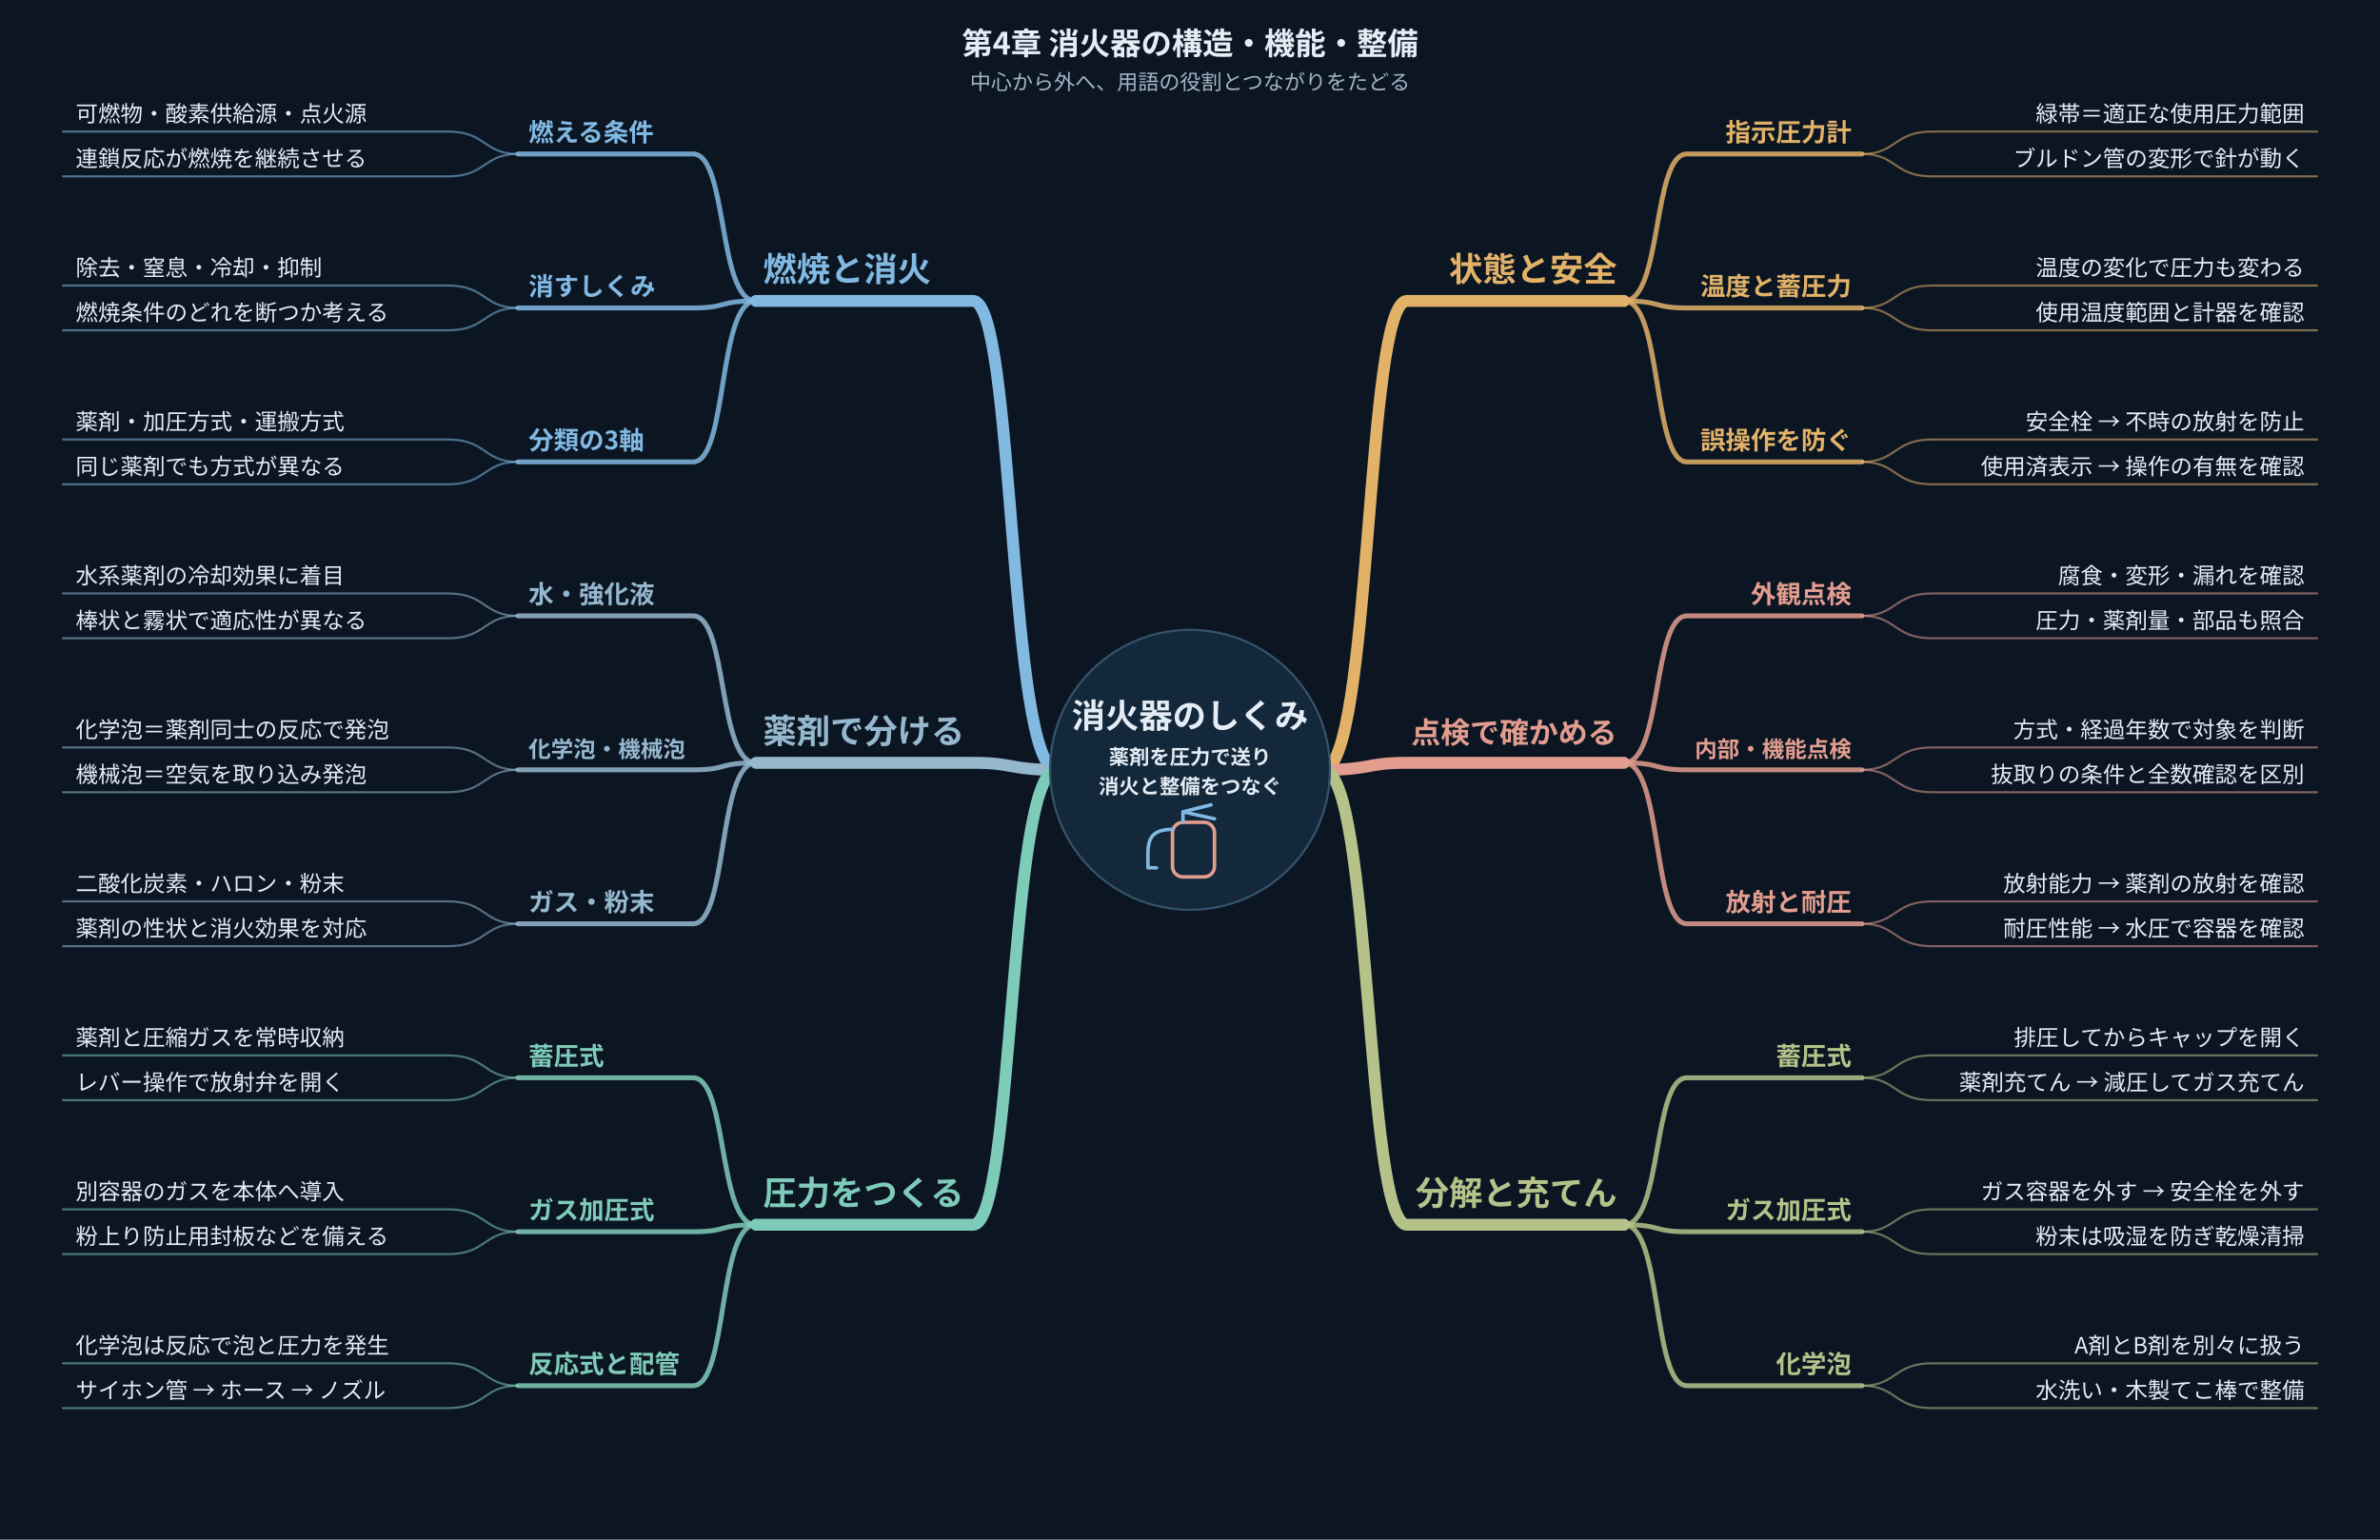
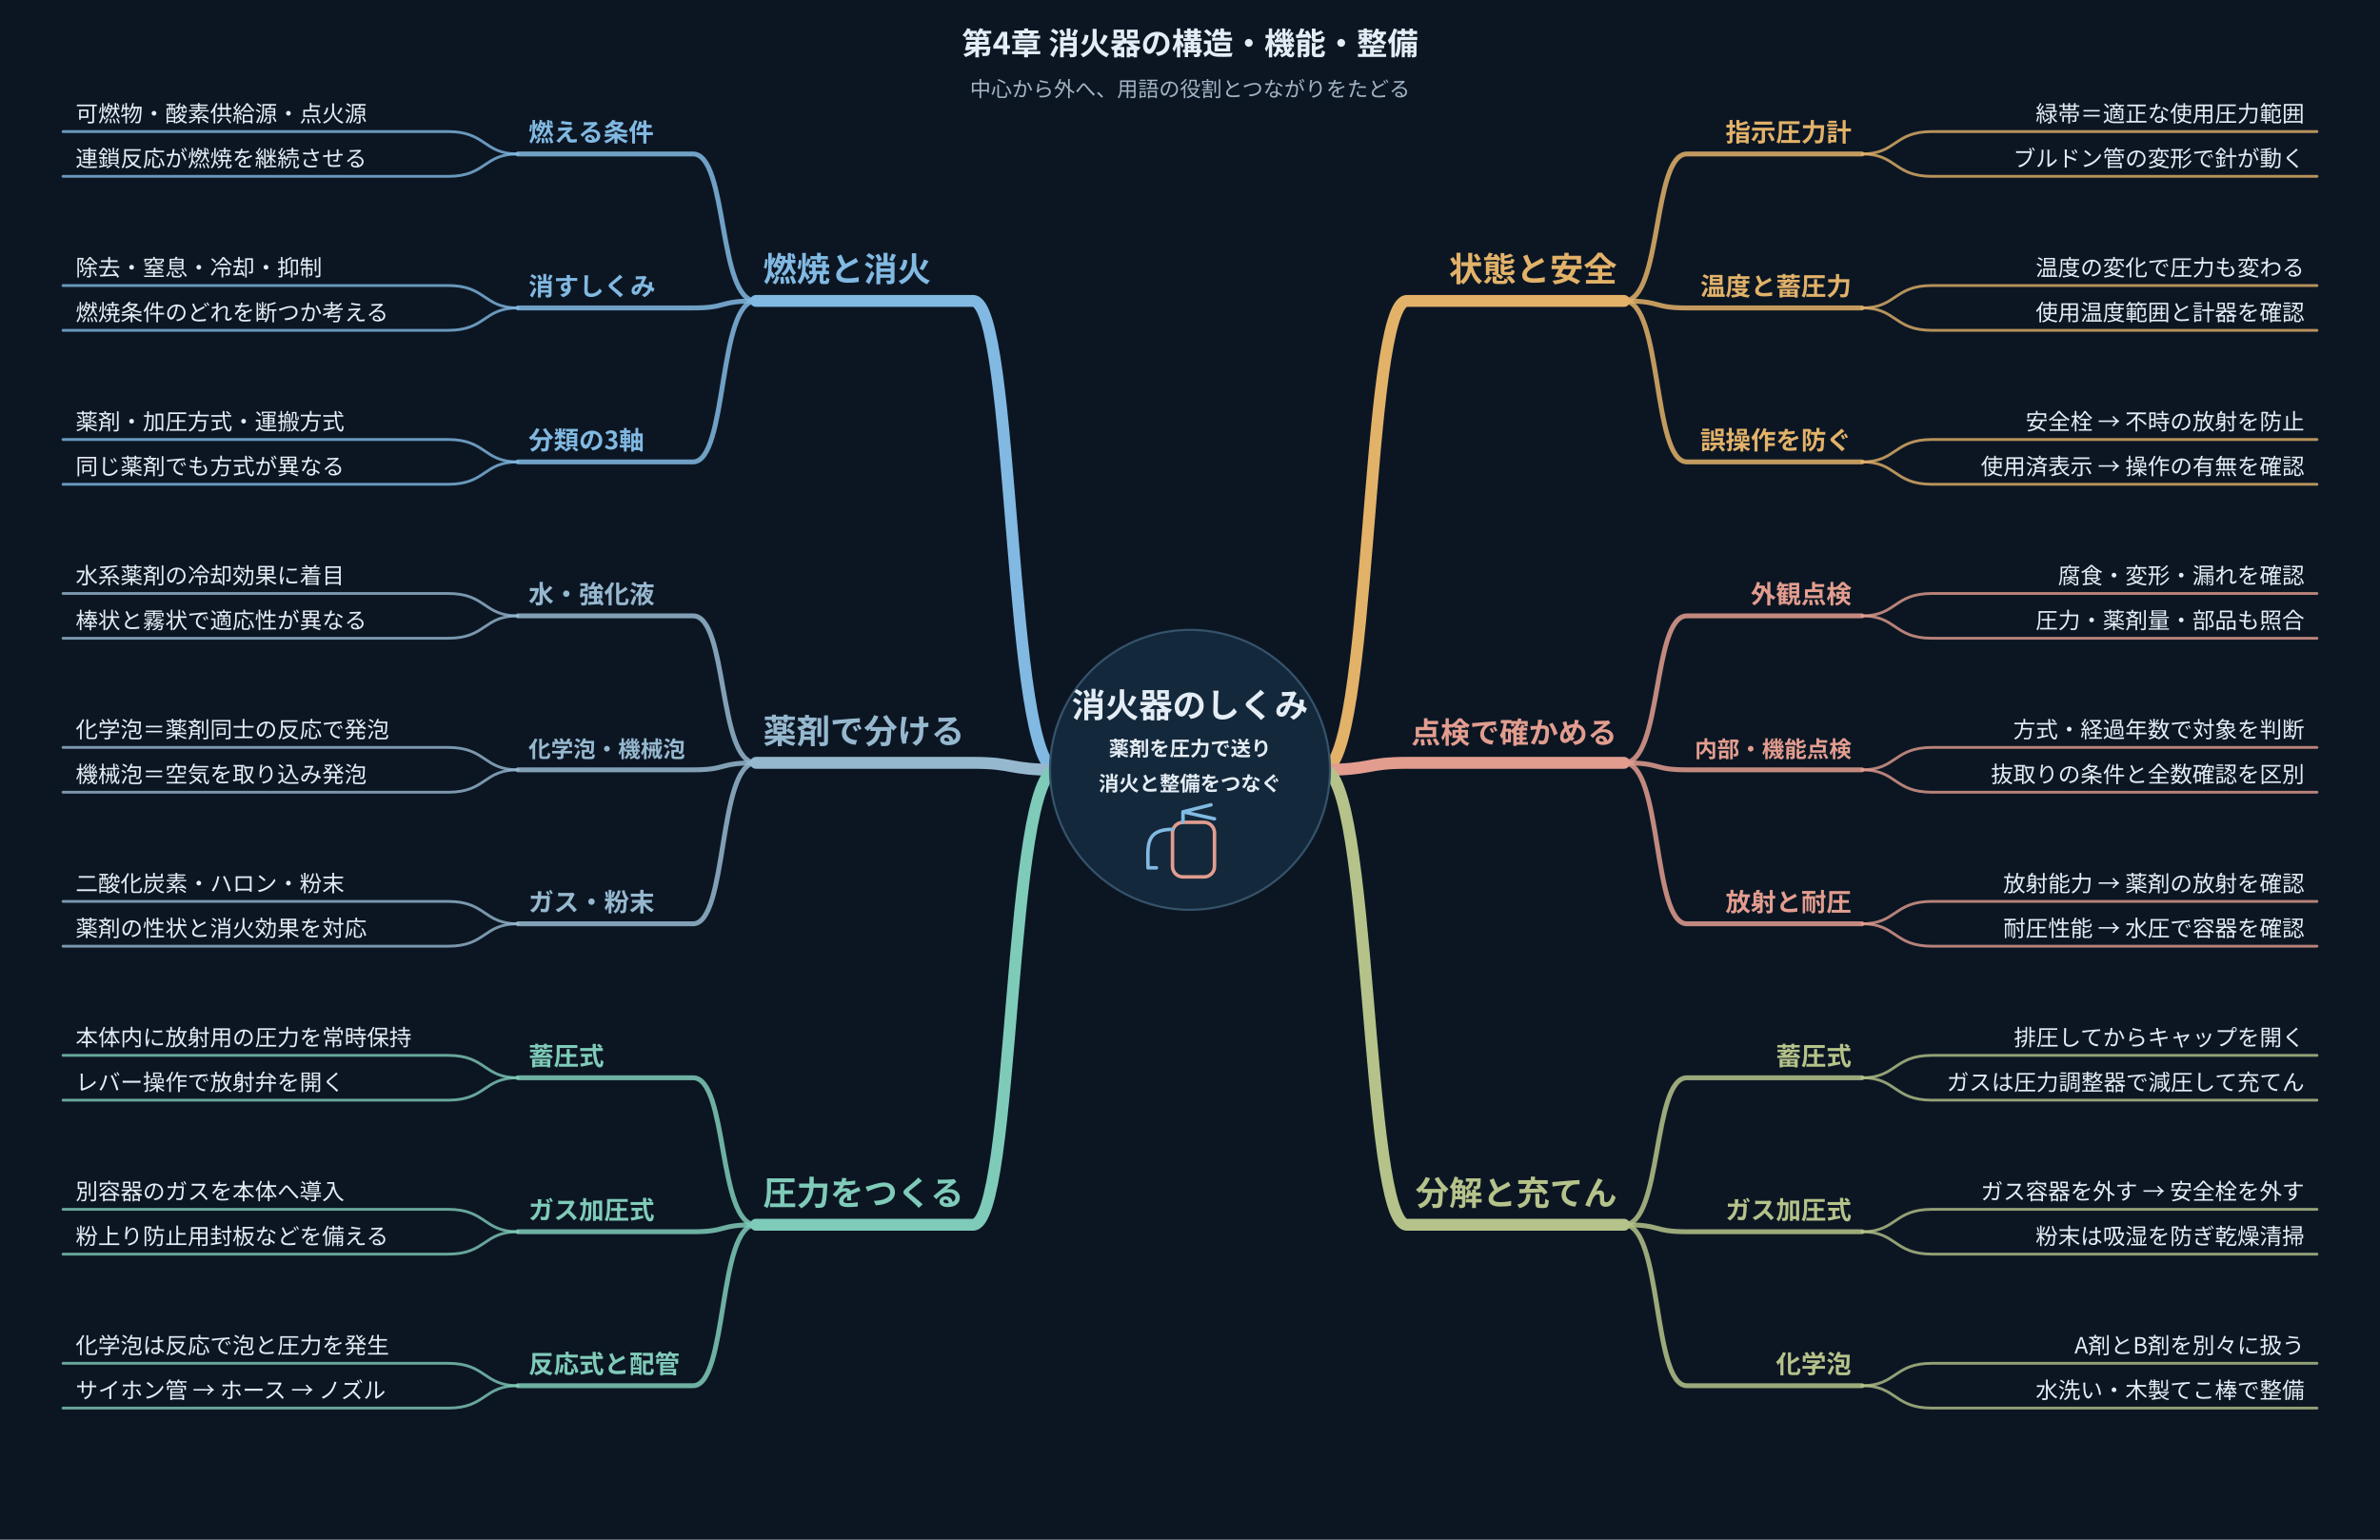
<svg xmlns="http://www.w3.org/2000/svg" width="3400" height="2200" viewBox="0 0 3400 2200" role="img" aria-labelledby="title desc">
  <rect width="3400" height="2200" fill="#0C1623" />
  <g font-family="Meiryo, Noto Sans CJK JP, sans-serif" fill="#E4EDF5" stroke-linecap="round" stroke-linejoin="round">
    <text x="1700" y="78" text-anchor="middle" font-size="44" font-weight="700" fill="#E4EDF5">第4章  消火器の構造・機能・整備</text>
-     <text x="1700" y="128" text-anchor="middle" font-size="30" font-weight="500" fill="#A3B4C5">中心から外へ、用語の役割とつながりをたどる</text>
+     <text x="1700" y="138" text-anchor="middle" font-size="30" font-weight="500" fill="#A3B4C5">中心から外へ、用語の役割とつながりをたどる</text>
    <path d="M 1510 1100 C 1440 1100 1450 430 1390 430 L 1080 430" fill="none" stroke="#81B9E2" stroke-width="17" opacity="1" />
    <text x="1090" y="402" text-anchor="start" font-size="48" font-weight="700" fill="#81B9E2">燃焼と消火</text>
    <path d="M 1080 430 C 1025 430 1040 220 990 220 L 740 220" fill="none" stroke="#81B9E2" stroke-width="7" opacity="0.85" />
    <text x="755" y="202" text-anchor="start" font-size="36" font-weight="700" fill="#81B9E2">燃える条件</text>
-     <path d="M 740 220 C 690 220 695 188.0 640 188.0 L 90 188.0" fill="none" stroke="#81B9E2" stroke-width="3" opacity="0.55" />
+     <path d="M 740 220 C 690 220 695 188.0 640 188.0 L 90 188.0" fill="none" stroke="#81B9E2" stroke-width="4" opacity="0.8" />
    <text x="108" y="174.0" text-anchor="start" font-size="32" font-weight="500" fill="#E4EDF5">可燃物・酸素供給源・点火源</text>
-     <path d="M 740 220 C 690 220 695 252.0 640 252.0 L 90 252.0" fill="none" stroke="#81B9E2" stroke-width="3" opacity="0.55" />
+     <path d="M 740 220 C 690 220 695 252.0 640 252.0 L 90 252.0" fill="none" stroke="#81B9E2" stroke-width="4" opacity="0.8" />
    <text x="108" y="238.0" text-anchor="start" font-size="32" font-weight="500" fill="#E4EDF5">連鎖反応が燃焼を継続させる</text>
    <path d="M 1080 430 C 1025 430 1040 440 990 440 L 740 440" fill="none" stroke="#81B9E2" stroke-width="7" opacity="0.85" />
    <text x="755" y="422" text-anchor="start" font-size="36" font-weight="700" fill="#81B9E2">消すしくみ</text>
-     <path d="M 740 440 C 690 440 695 408.0 640 408.0 L 90 408.0" fill="none" stroke="#81B9E2" stroke-width="3" opacity="0.55" />
+     <path d="M 740 440 C 690 440 695 408.0 640 408.0 L 90 408.0" fill="none" stroke="#81B9E2" stroke-width="4" opacity="0.8" />
    <text x="108" y="394.0" text-anchor="start" font-size="32" font-weight="500" fill="#E4EDF5">除去・窒息・冷却・抑制</text>
-     <path d="M 740 440 C 690 440 695 472.0 640 472.0 L 90 472.0" fill="none" stroke="#81B9E2" stroke-width="3" opacity="0.55" />
+     <path d="M 740 440 C 690 440 695 472.0 640 472.0 L 90 472.0" fill="none" stroke="#81B9E2" stroke-width="4" opacity="0.8" />
    <text x="108" y="458.0" text-anchor="start" font-size="32" font-weight="500" fill="#E4EDF5">燃焼条件のどれを断つか考える</text>
    <path d="M 1080 430 C 1025 430 1040 660 990 660 L 740 660" fill="none" stroke="#81B9E2" stroke-width="7" opacity="0.85" />
    <text x="755" y="642" text-anchor="start" font-size="36" font-weight="700" fill="#81B9E2">分類の3軸</text>
-     <path d="M 740 660 C 690 660 695 628.0 640 628.0 L 90 628.0" fill="none" stroke="#81B9E2" stroke-width="3" opacity="0.55" />
+     <path d="M 740 660 C 690 660 695 628.0 640 628.0 L 90 628.0" fill="none" stroke="#81B9E2" stroke-width="4" opacity="0.8" />
    <text x="108" y="614.0" text-anchor="start" font-size="32" font-weight="500" fill="#E4EDF5">薬剤・加圧方式・運搬方式</text>
-     <path d="M 740 660 C 690 660 695 692.0 640 692.0 L 90 692.0" fill="none" stroke="#81B9E2" stroke-width="3" opacity="0.55" />
+     <path d="M 740 660 C 690 660 695 692.0 640 692.0 L 90 692.0" fill="none" stroke="#81B9E2" stroke-width="4" opacity="0.8" />
    <text x="108" y="678.0" text-anchor="start" font-size="32" font-weight="500" fill="#E4EDF5">同じ薬剤でも方式が異なる</text>
    <path d="M 1510 1100 C 1440 1100 1450 1090 1390 1090 L 1080 1090" fill="none" stroke="#96B8CF" stroke-width="17" opacity="1" />
    <text x="1090" y="1062" text-anchor="start" font-size="48" font-weight="700" fill="#96B8CF">薬剤で分ける</text>
    <path d="M 1080 1090 C 1025 1090 1040 880 990 880 L 740 880" fill="none" stroke="#96B8CF" stroke-width="7" opacity="0.85" />
    <text x="755" y="862" text-anchor="start" font-size="36" font-weight="700" fill="#96B8CF">水・強化液</text>
-     <path d="M 740 880 C 690 880 695 848.0 640 848.0 L 90 848.0" fill="none" stroke="#96B8CF" stroke-width="3" opacity="0.55" />
+     <path d="M 740 880 C 690 880 695 848.0 640 848.0 L 90 848.0" fill="none" stroke="#96B8CF" stroke-width="4" opacity="0.8" />
    <text x="108" y="834.0" text-anchor="start" font-size="32" font-weight="500" fill="#E4EDF5">水系薬剤の冷却効果に着目</text>
-     <path d="M 740 880 C 690 880 695 912.0 640 912.0 L 90 912.0" fill="none" stroke="#96B8CF" stroke-width="3" opacity="0.55" />
+     <path d="M 740 880 C 690 880 695 912.0 640 912.0 L 90 912.0" fill="none" stroke="#96B8CF" stroke-width="4" opacity="0.8" />
    <text x="108" y="898.0" text-anchor="start" font-size="32" font-weight="500" fill="#E4EDF5">棒状と霧状で適応性が異なる</text>
    <path d="M 1080 1090 C 1025 1090 1040 1100 990 1100 L 740 1100" fill="none" stroke="#96B8CF" stroke-width="7" opacity="0.85" />
    <text x="755" y="1082" text-anchor="start" font-size="32" font-weight="700" fill="#96B8CF">化学泡・機械泡</text>
-     <path d="M 740 1100 C 690 1100 695 1068.0 640 1068.0 L 90 1068.0" fill="none" stroke="#96B8CF" stroke-width="3" opacity="0.55" />
+     <path d="M 740 1100 C 690 1100 695 1068.0 640 1068.0 L 90 1068.0" fill="none" stroke="#96B8CF" stroke-width="4" opacity="0.8" />
    <text x="108" y="1054.0" text-anchor="start" font-size="32" font-weight="500" fill="#E4EDF5">化学泡＝薬剤同士の反応で発泡</text>
-     <path d="M 740 1100 C 690 1100 695 1132.0 640 1132.0 L 90 1132.0" fill="none" stroke="#96B8CF" stroke-width="3" opacity="0.55" />
+     <path d="M 740 1100 C 690 1100 695 1132.0 640 1132.0 L 90 1132.0" fill="none" stroke="#96B8CF" stroke-width="4" opacity="0.8" />
    <text x="108" y="1118.0" text-anchor="start" font-size="32" font-weight="500" fill="#E4EDF5">機械泡＝空気を取り込み発泡</text>
    <path d="M 1080 1090 C 1025 1090 1040 1320 990 1320 L 740 1320" fill="none" stroke="#96B8CF" stroke-width="7" opacity="0.85" />
    <text x="755" y="1302" text-anchor="start" font-size="36" font-weight="700" fill="#96B8CF">ガス・粉末</text>
-     <path d="M 740 1320 C 690 1320 695 1288.0 640 1288.0 L 90 1288.0" fill="none" stroke="#96B8CF" stroke-width="3" opacity="0.55" />
+     <path d="M 740 1320 C 690 1320 695 1288.0 640 1288.0 L 90 1288.0" fill="none" stroke="#96B8CF" stroke-width="4" opacity="0.8" />
    <text x="108" y="1274.0" text-anchor="start" font-size="32" font-weight="500" fill="#E4EDF5">二酸化炭素・ハロン・粉末</text>
-     <path d="M 740 1320 C 690 1320 695 1352.0 640 1352.0 L 90 1352.0" fill="none" stroke="#96B8CF" stroke-width="3" opacity="0.55" />
+     <path d="M 740 1320 C 690 1320 695 1352.0 640 1352.0 L 90 1352.0" fill="none" stroke="#96B8CF" stroke-width="4" opacity="0.8" />
    <text x="108" y="1338.0" text-anchor="start" font-size="32" font-weight="500" fill="#E4EDF5">薬剤の性状と消火効果を対応</text>
    <path d="M 1510 1100 C 1440 1100 1450 1750 1390 1750 L 1080 1750" fill="none" stroke="#7FCBB9" stroke-width="17" opacity="1" />
    <text x="1090" y="1722" text-anchor="start" font-size="48" font-weight="700" fill="#7FCBB9">圧力をつくる</text>
    <path d="M 1080 1750 C 1025 1750 1040 1540 990 1540 L 740 1540" fill="none" stroke="#7FCBB9" stroke-width="7" opacity="0.85" />
    <text x="755" y="1522" text-anchor="start" font-size="36" font-weight="700" fill="#7FCBB9">蓄圧式</text>
-     <path d="M 740 1540 C 690 1540 695 1508.0 640 1508.0 L 90 1508.0" fill="none" stroke="#7FCBB9" stroke-width="3" opacity="0.55" />
-     <text x="108" y="1494.0" text-anchor="start" font-size="32" font-weight="500" fill="#E4EDF5">薬剤と圧縮ガスを常時収納</text>
-     <path d="M 740 1540 C 690 1540 695 1572.0 640 1572.0 L 90 1572.0" fill="none" stroke="#7FCBB9" stroke-width="3" opacity="0.55" />
+     <path d="M 740 1540 C 690 1540 695 1508.0 640 1508.0 L 90 1508.0" fill="none" stroke="#7FCBB9" stroke-width="4" opacity="0.8" />
+     <text x="108" y="1494.0" text-anchor="start" font-size="32" font-weight="500" fill="#E4EDF5">本体内に放射用の圧力を常時保持</text>
+     <path d="M 740 1540 C 690 1540 695 1572.0 640 1572.0 L 90 1572.0" fill="none" stroke="#7FCBB9" stroke-width="4" opacity="0.8" />
    <text x="108" y="1558.0" text-anchor="start" font-size="32" font-weight="500" fill="#E4EDF5">レバー操作で放射弁を開く</text>
    <path d="M 1080 1750 C 1025 1750 1040 1760 990 1760 L 740 1760" fill="none" stroke="#7FCBB9" stroke-width="7" opacity="0.85" />
    <text x="755" y="1742" text-anchor="start" font-size="36" font-weight="700" fill="#7FCBB9">ガス加圧式</text>
-     <path d="M 740 1760 C 690 1760 695 1728.0 640 1728.0 L 90 1728.0" fill="none" stroke="#7FCBB9" stroke-width="3" opacity="0.55" />
+     <path d="M 740 1760 C 690 1760 695 1728.0 640 1728.0 L 90 1728.0" fill="none" stroke="#7FCBB9" stroke-width="4" opacity="0.8" />
    <text x="108" y="1714.0" text-anchor="start" font-size="32" font-weight="500" fill="#E4EDF5">別容器のガスを本体へ導入</text>
-     <path d="M 740 1760 C 690 1760 695 1792.0 640 1792.0 L 90 1792.0" fill="none" stroke="#7FCBB9" stroke-width="3" opacity="0.55" />
+     <path d="M 740 1760 C 690 1760 695 1792.0 640 1792.0 L 90 1792.0" fill="none" stroke="#7FCBB9" stroke-width="4" opacity="0.8" />
    <text x="108" y="1778.0" text-anchor="start" font-size="32" font-weight="500" fill="#E4EDF5">粉上り防止用封板などを備える</text>
    <path d="M 1080 1750 C 1025 1750 1040 1980 990 1980 L 740 1980" fill="none" stroke="#7FCBB9" stroke-width="7" opacity="0.85" />
    <text x="755" y="1962" text-anchor="start" font-size="36" font-weight="700" fill="#7FCBB9">反応式と配管</text>
-     <path d="M 740 1980 C 690 1980 695 1948.0 640 1948.0 L 90 1948.0" fill="none" stroke="#7FCBB9" stroke-width="3" opacity="0.55" />
+     <path d="M 740 1980 C 690 1980 695 1948.0 640 1948.0 L 90 1948.0" fill="none" stroke="#7FCBB9" stroke-width="4" opacity="0.8" />
    <text x="108" y="1934.0" text-anchor="start" font-size="32" font-weight="500" fill="#E4EDF5">化学泡は反応で泡と圧力を発生</text>
-     <path d="M 740 1980 C 690 1980 695 2012.0 640 2012.0 L 90 2012.0" fill="none" stroke="#7FCBB9" stroke-width="3" opacity="0.55" />
+     <path d="M 740 1980 C 690 1980 695 2012.0 640 2012.0 L 90 2012.0" fill="none" stroke="#7FCBB9" stroke-width="4" opacity="0.8" />
    <text x="108" y="1998.0" text-anchor="start" font-size="32" font-weight="500" fill="#E4EDF5">サイホン管 → ホース → ノズル</text>
    <path d="M 1890 1100 C 1960 1100 1950 430 2010 430 L 2320 430" fill="none" stroke="#E2B269" stroke-width="17" opacity="1" />
    <text x="2310" y="402" text-anchor="end" font-size="48" font-weight="700" fill="#E2B269">状態と安全</text>
    <path d="M 2320 430 C 2375 430 2360 220 2410 220 L 2660 220" fill="none" stroke="#E2B269" stroke-width="7" opacity="0.85" />
    <text x="2645" y="202" text-anchor="end" font-size="36" font-weight="700" fill="#E2B269">指示圧力計</text>
-     <path d="M 2660 220 C 2710 220 2705 188.0 2760 188.0 L 3310 188.0" fill="none" stroke="#E2B269" stroke-width="3" opacity="0.55" />
+     <path d="M 2660 220 C 2710 220 2705 188.0 2760 188.0 L 3310 188.0" fill="none" stroke="#E2B269" stroke-width="4" opacity="0.8" />
    <text x="3292" y="174.0" text-anchor="end" font-size="32" font-weight="500" fill="#E4EDF5">緑帯＝適正な使用圧力範囲</text>
-     <path d="M 2660 220 C 2710 220 2705 252.0 2760 252.0 L 3310 252.0" fill="none" stroke="#E2B269" stroke-width="3" opacity="0.55" />
+     <path d="M 2660 220 C 2710 220 2705 252.0 2760 252.0 L 3310 252.0" fill="none" stroke="#E2B269" stroke-width="4" opacity="0.8" />
    <text x="3292" y="238.0" text-anchor="end" font-size="32" font-weight="500" fill="#E4EDF5">ブルドン管の変形で針が動く</text>
    <path d="M 2320 430 C 2375 430 2360 440 2410 440 L 2660 440" fill="none" stroke="#E2B269" stroke-width="7" opacity="0.85" />
    <text x="2645" y="422" text-anchor="end" font-size="36" font-weight="700" fill="#E2B269">温度と蓄圧力</text>
-     <path d="M 2660 440 C 2710 440 2705 408.0 2760 408.0 L 3310 408.0" fill="none" stroke="#E2B269" stroke-width="3" opacity="0.55" />
+     <path d="M 2660 440 C 2710 440 2705 408.0 2760 408.0 L 3310 408.0" fill="none" stroke="#E2B269" stroke-width="4" opacity="0.8" />
    <text x="3292" y="394.0" text-anchor="end" font-size="32" font-weight="500" fill="#E4EDF5">温度の変化で圧力も変わる</text>
-     <path d="M 2660 440 C 2710 440 2705 472.0 2760 472.0 L 3310 472.0" fill="none" stroke="#E2B269" stroke-width="3" opacity="0.55" />
+     <path d="M 2660 440 C 2710 440 2705 472.0 2760 472.0 L 3310 472.0" fill="none" stroke="#E2B269" stroke-width="4" opacity="0.8" />
    <text x="3292" y="458.0" text-anchor="end" font-size="32" font-weight="500" fill="#E4EDF5">使用温度範囲と計器を確認</text>
    <path d="M 2320 430 C 2375 430 2360 660 2410 660 L 2660 660" fill="none" stroke="#E2B269" stroke-width="7" opacity="0.85" />
    <text x="2645" y="642" text-anchor="end" font-size="36" font-weight="700" fill="#E2B269">誤操作を防ぐ</text>
-     <path d="M 2660 660 C 2710 660 2705 628.0 2760 628.0 L 3310 628.0" fill="none" stroke="#E2B269" stroke-width="3" opacity="0.55" />
+     <path d="M 2660 660 C 2710 660 2705 628.0 2760 628.0 L 3310 628.0" fill="none" stroke="#E2B269" stroke-width="4" opacity="0.8" />
    <text x="3292" y="614.0" text-anchor="end" font-size="32" font-weight="500" fill="#E4EDF5">安全栓 → 不時の放射を防止</text>
-     <path d="M 2660 660 C 2710 660 2705 692.0 2760 692.0 L 3310 692.0" fill="none" stroke="#E2B269" stroke-width="3" opacity="0.55" />
+     <path d="M 2660 660 C 2710 660 2705 692.0 2760 692.0 L 3310 692.0" fill="none" stroke="#E2B269" stroke-width="4" opacity="0.8" />
    <text x="3292" y="678.0" text-anchor="end" font-size="32" font-weight="500" fill="#E4EDF5">使用済表示 → 操作の有無を確認</text>
    <path d="M 1890 1100 C 1960 1100 1950 1090 2010 1090 L 2320 1090" fill="none" stroke="#E29D8F" stroke-width="17" opacity="1" />
    <text x="2310" y="1062" text-anchor="end" font-size="42" font-weight="700" fill="#E29D8F">点検で確かめる</text>
    <path d="M 2320 1090 C 2375 1090 2360 880 2410 880 L 2660 880" fill="none" stroke="#E29D8F" stroke-width="7" opacity="0.85" />
    <text x="2645" y="862" text-anchor="end" font-size="36" font-weight="700" fill="#E29D8F">外観点検</text>
-     <path d="M 2660 880 C 2710 880 2705 848.0 2760 848.0 L 3310 848.0" fill="none" stroke="#E29D8F" stroke-width="3" opacity="0.55" />
+     <path d="M 2660 880 C 2710 880 2705 848.0 2760 848.0 L 3310 848.0" fill="none" stroke="#E29D8F" stroke-width="4" opacity="0.8" />
    <text x="3292" y="834.0" text-anchor="end" font-size="32" font-weight="500" fill="#E4EDF5">腐食・変形・漏れを確認</text>
-     <path d="M 2660 880 C 2710 880 2705 912.0 2760 912.0 L 3310 912.0" fill="none" stroke="#E29D8F" stroke-width="3" opacity="0.55" />
+     <path d="M 2660 880 C 2710 880 2705 912.0 2760 912.0 L 3310 912.0" fill="none" stroke="#E29D8F" stroke-width="4" opacity="0.8" />
    <text x="3292" y="898.0" text-anchor="end" font-size="32" font-weight="500" fill="#E4EDF5">圧力・薬剤量・部品も照合</text>
    <path d="M 2320 1090 C 2375 1090 2360 1100 2410 1100 L 2660 1100" fill="none" stroke="#E29D8F" stroke-width="7" opacity="0.85" />
    <text x="2645" y="1082" text-anchor="end" font-size="32" font-weight="700" fill="#E29D8F">内部・機能点検</text>
-     <path d="M 2660 1100 C 2710 1100 2705 1068.0 2760 1068.0 L 3310 1068.0" fill="none" stroke="#E29D8F" stroke-width="3" opacity="0.55" />
+     <path d="M 2660 1100 C 2710 1100 2705 1068.0 2760 1068.0 L 3310 1068.0" fill="none" stroke="#E29D8F" stroke-width="4" opacity="0.8" />
    <text x="3292" y="1054.0" text-anchor="end" font-size="32" font-weight="500" fill="#E4EDF5">方式・経過年数で対象を判断</text>
-     <path d="M 2660 1100 C 2710 1100 2705 1132.0 2760 1132.0 L 3310 1132.0" fill="none" stroke="#E29D8F" stroke-width="3" opacity="0.55" />
+     <path d="M 2660 1100 C 2710 1100 2705 1132.0 2760 1132.0 L 3310 1132.0" fill="none" stroke="#E29D8F" stroke-width="4" opacity="0.8" />
    <text x="3292" y="1118.0" text-anchor="end" font-size="32" font-weight="500" fill="#E4EDF5">抜取りの条件と全数確認を区別</text>
    <path d="M 2320 1090 C 2375 1090 2360 1320 2410 1320 L 2660 1320" fill="none" stroke="#E29D8F" stroke-width="7" opacity="0.85" />
    <text x="2645" y="1302" text-anchor="end" font-size="36" font-weight="700" fill="#E29D8F">放射と耐圧</text>
-     <path d="M 2660 1320 C 2710 1320 2705 1288.0 2760 1288.0 L 3310 1288.0" fill="none" stroke="#E29D8F" stroke-width="3" opacity="0.55" />
+     <path d="M 2660 1320 C 2710 1320 2705 1288.0 2760 1288.0 L 3310 1288.0" fill="none" stroke="#E29D8F" stroke-width="4" opacity="0.8" />
    <text x="3292" y="1274.0" text-anchor="end" font-size="32" font-weight="500" fill="#E4EDF5">放射能力 → 薬剤の放射を確認</text>
-     <path d="M 2660 1320 C 2710 1320 2705 1352.0 2760 1352.0 L 3310 1352.0" fill="none" stroke="#E29D8F" stroke-width="3" opacity="0.55" />
+     <path d="M 2660 1320 C 2710 1320 2705 1352.0 2760 1352.0 L 3310 1352.0" fill="none" stroke="#E29D8F" stroke-width="4" opacity="0.8" />
    <text x="3292" y="1338.0" text-anchor="end" font-size="32" font-weight="500" fill="#E4EDF5">耐圧性能 → 水圧で容器を確認</text>
    <path d="M 1890 1100 C 1960 1100 1950 1750 2010 1750 L 2320 1750" fill="none" stroke="#B5C38A" stroke-width="17" opacity="1" />
    <text x="2310" y="1722" text-anchor="end" font-size="48" font-weight="700" fill="#B5C38A">分解と充てん</text>
    <path d="M 2320 1750 C 2375 1750 2360 1540 2410 1540 L 2660 1540" fill="none" stroke="#B5C38A" stroke-width="7" opacity="0.85" />
    <text x="2645" y="1522" text-anchor="end" font-size="36" font-weight="700" fill="#B5C38A">蓄圧式</text>
-     <path d="M 2660 1540 C 2710 1540 2705 1508.0 2760 1508.0 L 3310 1508.0" fill="none" stroke="#B5C38A" stroke-width="3" opacity="0.55" />
+     <path d="M 2660 1540 C 2710 1540 2705 1508.0 2760 1508.0 L 3310 1508.0" fill="none" stroke="#B5C38A" stroke-width="4" opacity="0.8" />
    <text x="3292" y="1494.0" text-anchor="end" font-size="32" font-weight="500" fill="#E4EDF5">排圧してからキャップを開く</text>
-     <path d="M 2660 1540 C 2710 1540 2705 1572.0 2760 1572.0 L 3310 1572.0" fill="none" stroke="#B5C38A" stroke-width="3" opacity="0.55" />
-     <text x="3292" y="1558.0" text-anchor="end" font-size="32" font-weight="500" fill="#E4EDF5">薬剤充てん → 減圧してガス充てん</text>
+     <path d="M 2660 1540 C 2710 1540 2705 1572.0 2760 1572.0 L 3310 1572.0" fill="none" stroke="#B5C38A" stroke-width="4" opacity="0.8" />
+     <text x="3292" y="1558.0" text-anchor="end" font-size="32" font-weight="500" fill="#E4EDF5">ガスは圧力調整器で減圧して充てん</text>
    <path d="M 2320 1750 C 2375 1750 2360 1760 2410 1760 L 2660 1760" fill="none" stroke="#B5C38A" stroke-width="7" opacity="0.85" />
    <text x="2645" y="1742" text-anchor="end" font-size="36" font-weight="700" fill="#B5C38A">ガス加圧式</text>
-     <path d="M 2660 1760 C 2710 1760 2705 1728.0 2760 1728.0 L 3310 1728.0" fill="none" stroke="#B5C38A" stroke-width="3" opacity="0.55" />
+     <path d="M 2660 1760 C 2710 1760 2705 1728.0 2760 1728.0 L 3310 1728.0" fill="none" stroke="#B5C38A" stroke-width="4" opacity="0.8" />
    <text x="3292" y="1714.0" text-anchor="end" font-size="32" font-weight="500" fill="#E4EDF5">ガス容器を外す → 安全栓を外す</text>
-     <path d="M 2660 1760 C 2710 1760 2705 1792.0 2760 1792.0 L 3310 1792.0" fill="none" stroke="#B5C38A" stroke-width="3" opacity="0.55" />
+     <path d="M 2660 1760 C 2710 1760 2705 1792.0 2760 1792.0 L 3310 1792.0" fill="none" stroke="#B5C38A" stroke-width="4" opacity="0.8" />
    <text x="3292" y="1778.0" text-anchor="end" font-size="32" font-weight="500" fill="#E4EDF5">粉末は吸湿を防ぎ乾燥清掃</text>
    <path d="M 2320 1750 C 2375 1750 2360 1980 2410 1980 L 2660 1980" fill="none" stroke="#B5C38A" stroke-width="7" opacity="0.85" />
    <text x="2645" y="1962" text-anchor="end" font-size="36" font-weight="700" fill="#B5C38A">化学泡</text>
-     <path d="M 2660 1980 C 2710 1980 2705 1948.0 2760 1948.0 L 3310 1948.0" fill="none" stroke="#B5C38A" stroke-width="3" opacity="0.55" />
+     <path d="M 2660 1980 C 2710 1980 2705 1948.0 2760 1948.0 L 3310 1948.0" fill="none" stroke="#B5C38A" stroke-width="4" opacity="0.8" />
    <text x="3292" y="1934.0" text-anchor="end" font-size="32" font-weight="500" fill="#E4EDF5">A剤とB剤を別々に扱う</text>
-     <path d="M 2660 1980 C 2710 1980 2705 2012.0 2760 2012.0 L 3310 2012.0" fill="none" stroke="#B5C38A" stroke-width="3" opacity="0.55" />
+     <path d="M 2660 1980 C 2710 1980 2705 2012.0 2760 2012.0 L 3310 2012.0" fill="none" stroke="#B5C38A" stroke-width="4" opacity="0.8" />
    <text x="3292" y="1998.0" text-anchor="end" font-size="32" font-weight="500" fill="#E4EDF5">水洗い・木製てこ棒で整備</text>
    <circle cx="1700" cy="1100" r="200" fill="#14283B" stroke="#35536B" stroke-width="3" />
-     <text x="1700" y="1040" text-anchor="middle" font-size="48" font-weight="700" fill="#E4EDF5">消火器のしくみ</text>
-     <text x="1700" y="1092" text-anchor="middle" font-size="29" font-weight="600" fill="#E4EDF5">薬剤を圧力で送り</text>
-     <text x="1700" y="1134" text-anchor="middle" font-size="29" font-weight="600" fill="#E4EDF5">消火と整備をつなぐ</text>
+     <text x="1700" y="1025" text-anchor="middle" font-size="48" font-weight="700" fill="#E4EDF5">消火器のしくみ</text>
+     <text x="1700" y="1080" text-anchor="middle" font-size="29" font-weight="600" fill="#E4EDF5">薬剤を圧力で送り</text>
+     <text x="1700" y="1130" text-anchor="middle" font-size="29" font-weight="600" fill="#E4EDF5">消火と整備をつなぐ</text>
    <rect x="1675" y="1175" width="60" height="78" rx="15" fill="none" stroke="#E29D8F" stroke-width="5" />
    <path d="M 1690 1175 L 1690 1160 L 1730 1150 M 1690 1160 L 1735 1170 M 1675 1185 C 1635 1185 1640 1210 1640 1240 L 1652 1240" fill="none" stroke="#81B9E2" stroke-width="5" opacity="1" />
  </g>
</svg>
